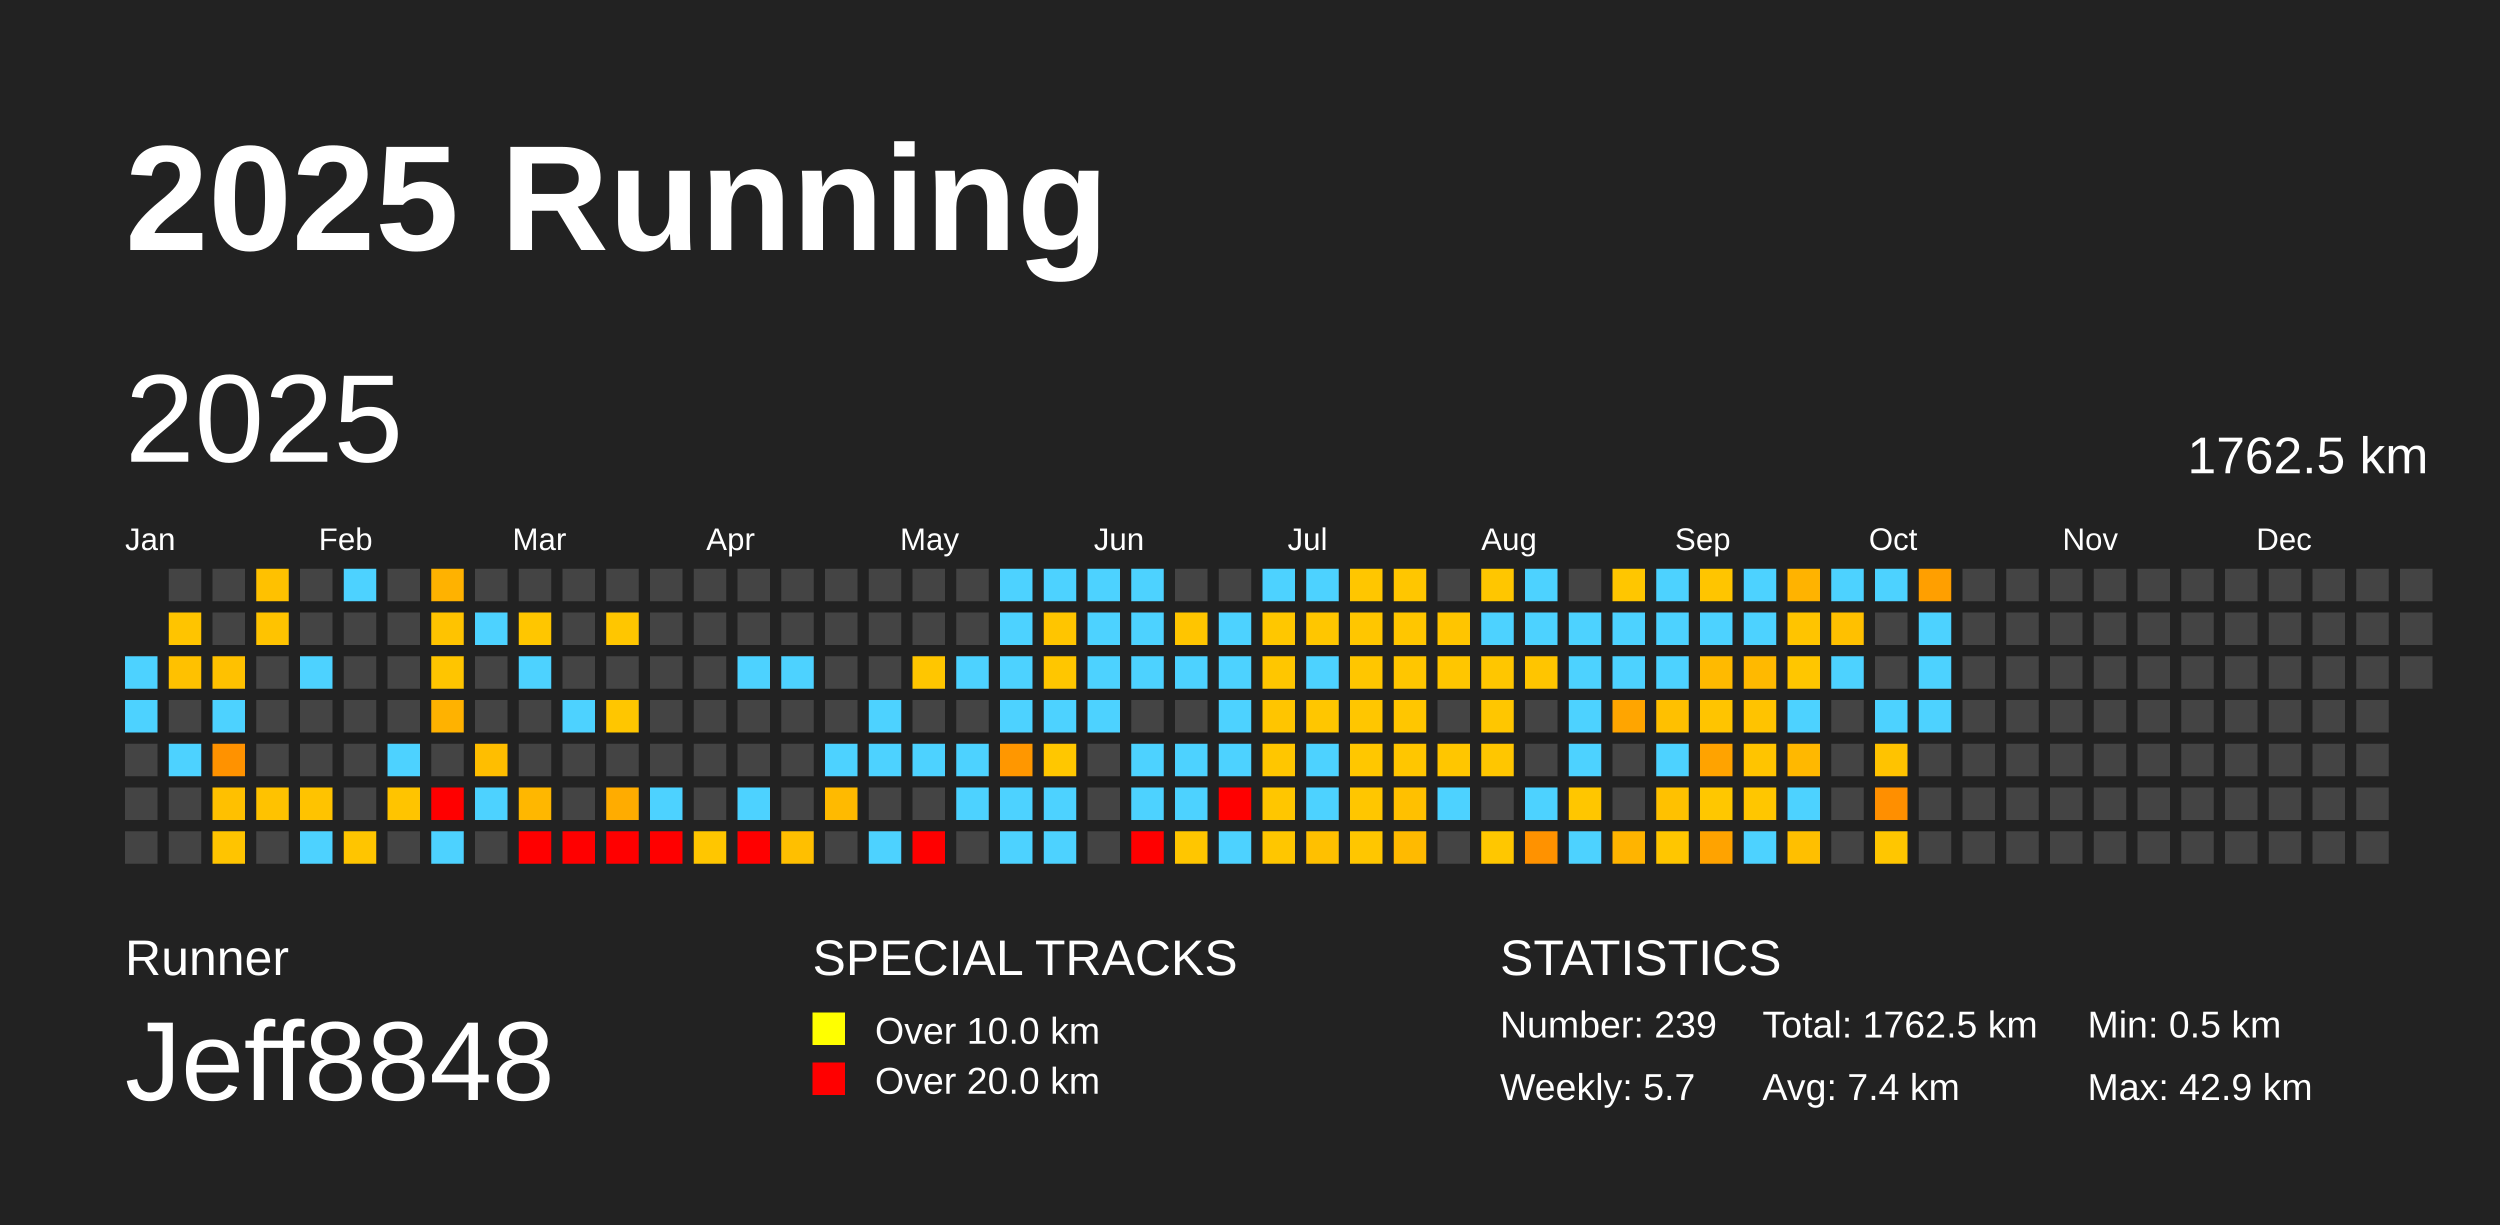
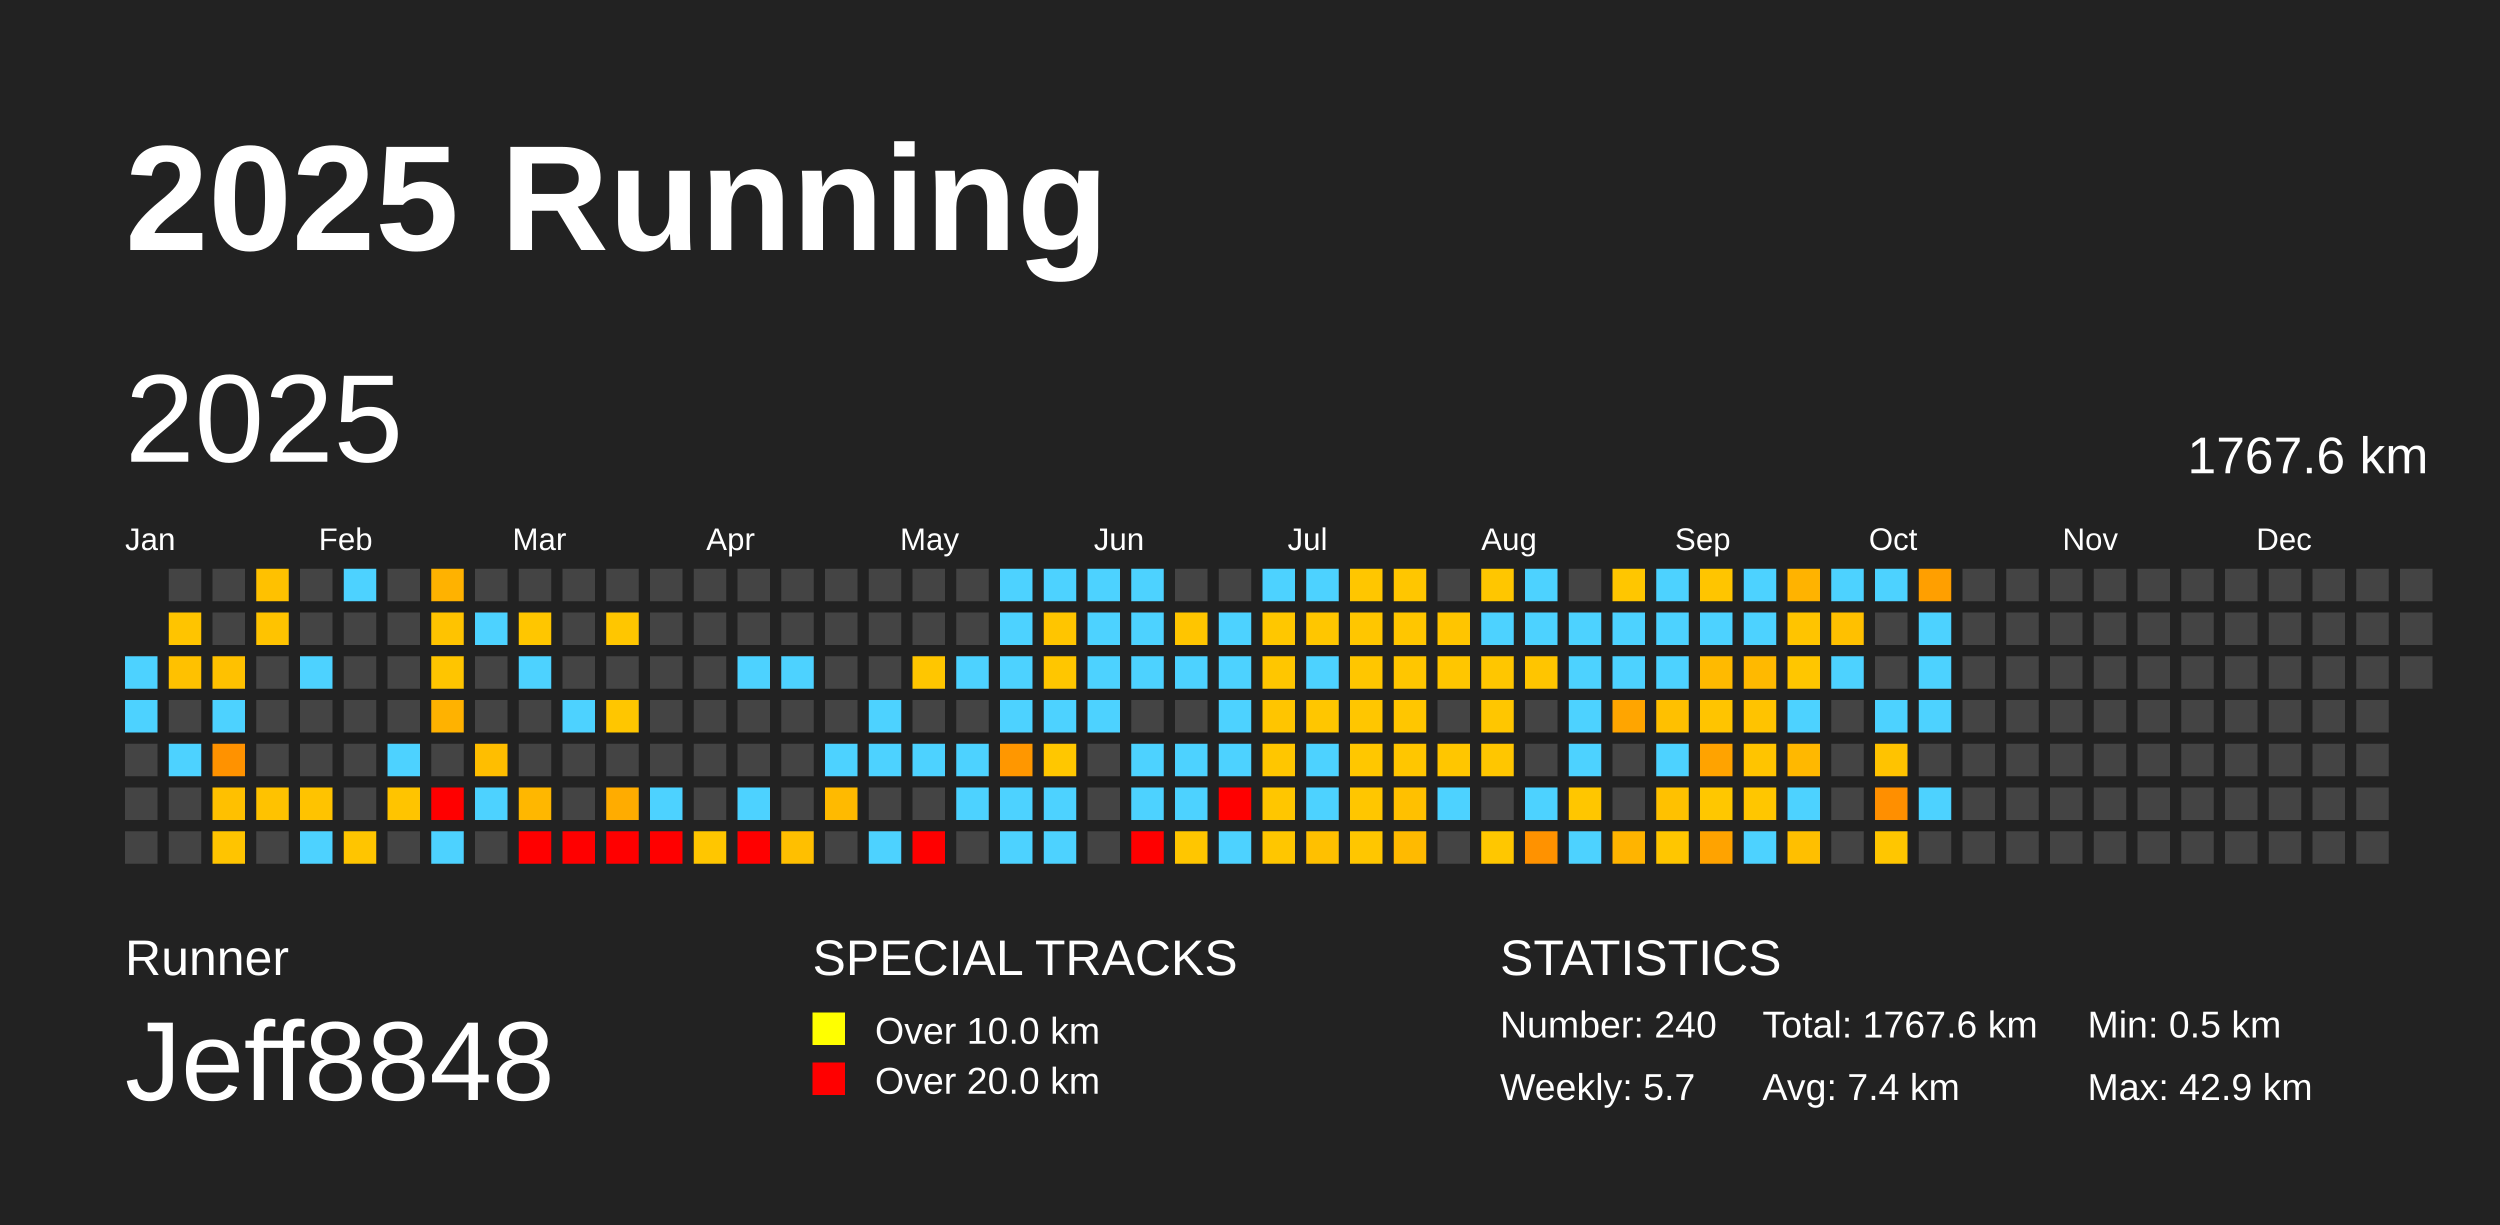
<svg xmlns="http://www.w3.org/2000/svg" baseProfile="full" height="98mm" version="1.1" viewBox="0,0,200,98" width="200mm">
  <defs />
  <rect fill="#222222" height="98" width="200" x="0" y="0" />
  <text fill="#FFFFFF" style="font-size:12px; font-family:Arial; font-weight:bold;" x="10" y="20">2025 Running</text>
  <text fill="#FFFFFF" style="font-size:4px; font-family:Arial" x="10" y="78">Runner</text>
  <text fill="#FFFFFF" style="font-size:9px; font-family:Arial" x="10" y="88">Jeff8848</text>
  <text fill="#FFFFFF" style="font-size:4px; font-family:Arial" x="65" y="78">SPECIAL TRACKS</text>
  <rect fill="yellow" height="2.6" width="2.6" x="65" y="81" />
  <text fill="#FFFFFF" style="font-size:3px; font-family:Arial" x="70" y="83.5">Over 10.0 km</text>
  <rect fill="red" height="2.6" width="2.6" x="65" y="85" />
  <text fill="#FFFFFF" style="font-size:3px; font-family:Arial" x="70" y="87.5">Over 20.0 km</text>
  <text fill="#FFFFFF" style="font-size:4px; font-family:Arial" x="120" y="78">STATISTICS</text>
-   <text fill="#FFFFFF" style="font-size:3px; font-family:Arial" x="120" y="83">Number: 239</text>
+   <text fill="#FFFFFF" style="font-size:3px; font-family:Arial" x="120" y="83">Number: 240</text>
  <text fill="#FFFFFF" style="font-size:3px; font-family:Arial" x="120" y="88">Weekly: 5.7</text>
-   <text fill="#FFFFFF" style="font-size:3px; font-family:Arial" x="141" y="83">Total: 1762.5 km</text>
+   <text fill="#FFFFFF" style="font-size:3px; font-family:Arial" x="141" y="83">Total: 1767.6 km</text>
  <text fill="#FFFFFF" style="font-size:3px; font-family:Arial" x="141" y="88">Avg: 7.4 km</text>
  <text fill="#FFFFFF" style="font-size:3px; font-family:Arial" x="167" y="83">Min: 0.5 km</text>
  <text fill="#FFFFFF" style="font-size:3px; font-family:Arial" x="167" y="88">Max: 42.9 km</text>
  <text dominant-baseline="hanging" fill="#FFFFFF" style="font-size:10.0px; font-family:Arial;" x="10" y="30">2025</text>
-   <text dominant-baseline="hanging" fill="#FFFFFF" style="font-size:4.125px; font-family:Arial;" x="175" y="35">1762.5 km</text>
+   <text dominant-baseline="hanging" fill="#FFFFFF" style="font-size:4.125px; font-family:Arial;" x="175" y="35">1767.6 km</text>
  <text fill="#FFFFFF" style="font-size:2.5px; font-family:Arial" x="10.0" y="44">Jan</text>
  <text fill="#FFFFFF" style="font-size:2.5px; font-family:Arial" x="25.5" y="44">Feb</text>
  <text fill="#FFFFFF" style="font-size:2.5px; font-family:Arial" x="41.0" y="44">Mar</text>
  <text fill="#FFFFFF" style="font-size:2.5px; font-family:Arial" x="56.5" y="44">Apr</text>
  <text fill="#FFFFFF" style="font-size:2.5px; font-family:Arial" x="72.0" y="44">May</text>
  <text fill="#FFFFFF" style="font-size:2.5px; font-family:Arial" x="87.5" y="44">Jun</text>
  <text fill="#FFFFFF" style="font-size:2.5px; font-family:Arial" x="103.0" y="44">Jul</text>
  <text fill="#FFFFFF" style="font-size:2.5px; font-family:Arial" x="118.5" y="44">Aug</text>
  <text fill="#FFFFFF" style="font-size:2.5px; font-family:Arial" x="134.0" y="44">Sep</text>
  <text fill="#FFFFFF" style="font-size:2.5px; font-family:Arial" x="149.5" y="44">Oct</text>
  <text fill="#FFFFFF" style="font-size:2.5px; font-family:Arial" x="165.0" y="44">Nov</text>
  <text fill="#FFFFFF" style="font-size:2.5px; font-family:Arial" x="180.5" y="44">Dec</text>
  <rect fill="#4dd2ff" height="2.6" width="2.6" x="10.0" y="52.5" />
  <rect fill="#4dd2ff" height="2.6" width="2.6" x="10.0" y="56.0" />
  <rect fill="#444444" height="2.6" width="2.6" x="10.0" y="59.5" />
  <rect fill="#444444" height="2.6" width="2.6" x="10.0" y="63.0" />
  <rect fill="#444444" height="2.6" width="2.6" x="10.0" y="66.5" />
  <rect fill="#444444" height="2.6" width="2.6" x="13.5" y="45.5" />
  <rect fill="#ffc400" height="2.6" width="2.6" x="13.5" y="49.0" />
  <rect fill="#ffc100" height="2.6" width="2.6" x="13.5" y="52.5" />
  <rect fill="#444444" height="2.6" width="2.6" x="13.5" y="56.0" />
  <rect fill="#4dd2ff" height="2.6" width="2.6" x="13.5" y="59.5" />
  <rect fill="#444444" height="2.6" width="2.6" x="13.5" y="63.0" />
  <rect fill="#444444" height="2.6" width="2.6" x="13.5" y="66.5" />
  <rect fill="#444444" height="2.6" width="2.6" x="17.0" y="45.5" />
  <rect fill="#444444" height="2.6" width="2.6" x="17.0" y="49.0" />
  <rect fill="#ffc100" height="2.6" width="2.6" x="17.0" y="52.5" />
  <rect fill="#4dd2ff" height="2.6" width="2.6" x="17.0" y="56.0" />
  <rect fill="#ff9200" height="2.6" width="2.6" x="17.0" y="59.5" />
  <rect fill="#ffc000" height="2.6" width="2.6" x="17.0" y="63.0" />
  <rect fill="#ffc400" height="2.6" width="2.6" x="17.0" y="66.5" />
  <rect fill="#ffc100" height="2.6" width="2.6" x="20.5" y="45.5" />
  <rect fill="#ffc300" height="2.6" width="2.6" x="20.5" y="49.0" />
  <rect fill="#444444" height="2.6" width="2.6" x="20.5" y="52.5" />
  <rect fill="#444444" height="2.6" width="2.6" x="20.5" y="56.0" />
  <rect fill="#444444" height="2.6" width="2.6" x="20.5" y="59.5" />
  <rect fill="#ffc200" height="2.6" width="2.6" x="20.5" y="63.0" />
  <rect fill="#444444" height="2.6" width="2.6" x="20.5" y="66.5" />
  <rect fill="#444444" height="2.6" width="2.6" x="24.0" y="45.5" />
  <rect fill="#444444" height="2.6" width="2.6" x="24.0" y="49.0" />
  <rect fill="#4dd2ff" height="2.6" width="2.6" x="24.0" y="52.5" />
  <rect fill="#444444" height="2.6" width="2.6" x="24.0" y="56.0" />
  <rect fill="#444444" height="2.6" width="2.6" x="24.0" y="59.5" />
  <rect fill="#ffc300" height="2.6" width="2.6" x="24.0" y="63.0" />
  <rect fill="#4dd2ff" height="2.6" width="2.6" x="24.0" y="66.5" />
  <rect fill="#4dd2ff" height="2.6" width="2.6" x="27.5" y="45.5" />
  <rect fill="#444444" height="2.6" width="2.6" x="27.5" y="49.0" />
  <rect fill="#444444" height="2.6" width="2.6" x="27.5" y="52.5" />
  <rect fill="#444444" height="2.6" width="2.6" x="27.5" y="56.0" />
  <rect fill="#444444" height="2.6" width="2.6" x="27.5" y="59.5" />
  <rect fill="#444444" height="2.6" width="2.6" x="27.5" y="63.0" />
  <rect fill="#ffc500" height="2.6" width="2.6" x="27.5" y="66.5" />
  <rect fill="#444444" height="2.6" width="2.6" x="31.0" y="45.5" />
  <rect fill="#444444" height="2.6" width="2.6" x="31.0" y="49.0" />
  <rect fill="#444444" height="2.6" width="2.6" x="31.0" y="52.5" />
  <rect fill="#444444" height="2.6" width="2.6" x="31.0" y="56.0" />
  <rect fill="#4dd2ff" height="2.6" width="2.6" x="31.0" y="59.5" />
  <rect fill="#ffc400" height="2.6" width="2.6" x="31.0" y="63.0" />
  <rect fill="#444444" height="2.6" width="2.6" x="31.0" y="66.5" />
  <rect fill="#ffb200" height="2.6" width="2.6" x="34.5" y="45.5" />
  <rect fill="#ffc300" height="2.6" width="2.6" x="34.5" y="49.0" />
  <rect fill="#ffc500" height="2.6" width="2.6" x="34.5" y="52.5" />
  <rect fill="#ffb200" height="2.6" width="2.6" x="34.5" y="56.0" />
  <rect fill="#444444" height="2.6" width="2.6" x="34.5" y="59.5" />
  <rect fill="red" height="2.6" width="2.6" x="34.5" y="63.0" />
  <rect fill="#4dd2ff" height="2.6" width="2.6" x="34.5" y="66.5" />
  <rect fill="#444444" height="2.6" width="2.6" x="38.0" y="45.5" />
  <rect fill="#4dd2ff" height="2.6" width="2.6" x="38.0" y="49.0" />
  <rect fill="#444444" height="2.6" width="2.6" x="38.0" y="52.5" />
  <rect fill="#444444" height="2.6" width="2.6" x="38.0" y="56.0" />
  <rect fill="#ffbe00" height="2.6" width="2.6" x="38.0" y="59.5" />
  <rect fill="#4dd2ff" height="2.6" width="2.6" x="38.0" y="63.0" />
  <rect fill="#444444" height="2.6" width="2.6" x="38.0" y="66.5" />
  <rect fill="#444444" height="2.6" width="2.6" x="41.5" y="45.5" />
  <rect fill="#ffc600" height="2.6" width="2.6" x="41.5" y="49.0" />
  <rect fill="#4dd2ff" height="2.6" width="2.6" x="41.5" y="52.5" />
  <rect fill="#444444" height="2.6" width="2.6" x="41.5" y="56.0" />
  <rect fill="#444444" height="2.6" width="2.6" x="41.5" y="59.5" />
  <rect fill="#ffb700" height="2.6" width="2.6" x="41.5" y="63.0" />
  <rect fill="red" height="2.6" width="2.6" x="41.5" y="66.5" />
  <rect fill="#444444" height="2.6" width="2.6" x="45.0" y="45.5" />
  <rect fill="#444444" height="2.6" width="2.6" x="45.0" y="49.0" />
  <rect fill="#444444" height="2.6" width="2.6" x="45.0" y="52.5" />
  <rect fill="#4dd2ff" height="2.6" width="2.6" x="45.0" y="56.0" />
  <rect fill="#444444" height="2.6" width="2.6" x="45.0" y="59.5" />
  <rect fill="#444444" height="2.6" width="2.6" x="45.0" y="63.0" />
  <rect fill="red" height="2.6" width="2.6" x="45.0" y="66.5" />
  <rect fill="#444444" height="2.6" width="2.6" x="48.5" y="45.5" />
  <rect fill="#ffc600" height="2.6" width="2.6" x="48.5" y="49.0" />
  <rect fill="#444444" height="2.6" width="2.6" x="48.5" y="52.5" />
  <rect fill="#ffc600" height="2.6" width="2.6" x="48.5" y="56.0" />
  <rect fill="#444444" height="2.6" width="2.6" x="48.5" y="59.5" />
  <rect fill="#ffac00" height="2.6" width="2.6" x="48.5" y="63.0" />
  <rect fill="red" height="2.6" width="2.6" x="48.5" y="66.5" />
  <rect fill="#444444" height="2.6" width="2.6" x="52.0" y="45.5" />
  <rect fill="#444444" height="2.6" width="2.6" x="52.0" y="49.0" />
  <rect fill="#444444" height="2.6" width="2.6" x="52.0" y="52.5" />
  <rect fill="#444444" height="2.6" width="2.6" x="52.0" y="56.0" />
  <rect fill="#444444" height="2.6" width="2.6" x="52.0" y="59.5" />
  <rect fill="#4dd2ff" height="2.6" width="2.6" x="52.0" y="63.0" />
  <rect fill="red" height="2.6" width="2.6" x="52.0" y="66.5" />
  <rect fill="#444444" height="2.6" width="2.6" x="55.5" y="45.5" />
  <rect fill="#444444" height="2.6" width="2.6" x="55.5" y="49.0" />
  <rect fill="#444444" height="2.6" width="2.6" x="55.5" y="52.5" />
  <rect fill="#444444" height="2.6" width="2.6" x="55.5" y="56.0" />
  <rect fill="#444444" height="2.6" width="2.6" x="55.5" y="59.5" />
  <rect fill="#444444" height="2.6" width="2.6" x="55.5" y="63.0" />
  <rect fill="#ffc600" height="2.6" width="2.6" x="55.5" y="66.5" />
  <rect fill="#444444" height="2.6" width="2.6" x="59.0" y="45.5" />
  <rect fill="#444444" height="2.6" width="2.6" x="59.0" y="49.0" />
  <rect fill="#4dd2ff" height="2.6" width="2.6" x="59.0" y="52.5" />
  <rect fill="#444444" height="2.6" width="2.6" x="59.0" y="56.0" />
  <rect fill="#444444" height="2.6" width="2.6" x="59.0" y="59.5" />
  <rect fill="#4dd2ff" height="2.6" width="2.6" x="59.0" y="63.0" />
  <rect fill="red" height="2.6" width="2.6" x="59.0" y="66.5" />
  <rect fill="#444444" height="2.6" width="2.6" x="62.5" y="45.5" />
  <rect fill="#444444" height="2.6" width="2.6" x="62.5" y="49.0" />
  <rect fill="#4dd2ff" height="2.6" width="2.6" x="62.5" y="52.5" />
  <rect fill="#444444" height="2.6" width="2.6" x="62.5" y="56.0" />
  <rect fill="#444444" height="2.6" width="2.6" x="62.5" y="59.5" />
  <rect fill="#444444" height="2.6" width="2.6" x="62.5" y="63.0" />
  <rect fill="#ffbf00" height="2.6" width="2.6" x="62.5" y="66.5" />
  <rect fill="#444444" height="2.6" width="2.6" x="66.0" y="45.5" />
  <rect fill="#444444" height="2.6" width="2.6" x="66.0" y="49.0" />
  <rect fill="#444444" height="2.6" width="2.6" x="66.0" y="52.5" />
  <rect fill="#444444" height="2.6" width="2.6" x="66.0" y="56.0" />
  <rect fill="#4dd2ff" height="2.6" width="2.6" x="66.0" y="59.5" />
  <rect fill="#ffba00" height="2.6" width="2.6" x="66.0" y="63.0" />
  <rect fill="#444444" height="2.6" width="2.6" x="66.0" y="66.5" />
  <rect fill="#444444" height="2.6" width="2.6" x="69.5" y="45.5" />
  <rect fill="#444444" height="2.6" width="2.6" x="69.5" y="49.0" />
  <rect fill="#444444" height="2.6" width="2.6" x="69.5" y="52.5" />
  <rect fill="#4dd2ff" height="2.6" width="2.6" x="69.5" y="56.0" />
  <rect fill="#4dd2ff" height="2.6" width="2.6" x="69.5" y="59.5" />
  <rect fill="#444444" height="2.6" width="2.6" x="69.5" y="63.0" />
  <rect fill="#4dd2ff" height="2.6" width="2.6" x="69.5" y="66.5" />
  <rect fill="#444444" height="2.6" width="2.6" x="73.0" y="45.5" />
  <rect fill="#444444" height="2.6" width="2.6" x="73.0" y="49.0" />
  <rect fill="#ffc600" height="2.6" width="2.6" x="73.0" y="52.5" />
  <rect fill="#444444" height="2.6" width="2.6" x="73.0" y="56.0" />
  <rect fill="#4dd2ff" height="2.6" width="2.6" x="73.0" y="59.5" />
  <rect fill="#444444" height="2.6" width="2.6" x="73.0" y="63.0" />
  <rect fill="red" height="2.6" width="2.6" x="73.0" y="66.5" />
  <rect fill="#444444" height="2.6" width="2.6" x="76.5" y="45.5" />
  <rect fill="#444444" height="2.6" width="2.6" x="76.5" y="49.0" />
  <rect fill="#4dd2ff" height="2.6" width="2.6" x="76.5" y="52.5" />
  <rect fill="#444444" height="2.6" width="2.6" x="76.5" y="56.0" />
  <rect fill="#4dd2ff" height="2.6" width="2.6" x="76.5" y="59.5" />
  <rect fill="#4dd2ff" height="2.6" width="2.6" x="76.5" y="63.0" />
  <rect fill="#444444" height="2.6" width="2.6" x="76.5" y="66.5" />
  <rect fill="#4dd2ff" height="2.6" width="2.6" x="80.0" y="45.5" />
  <rect fill="#4dd2ff" height="2.6" width="2.6" x="80.0" y="49.0" />
  <rect fill="#4dd2ff" height="2.6" width="2.6" x="80.0" y="52.5" />
  <rect fill="#4dd2ff" height="2.6" width="2.6" x="80.0" y="56.0" />
  <rect fill="#ff9700" height="2.6" width="2.6" x="80.0" y="59.5" />
  <rect fill="#4dd2ff" height="2.6" width="2.6" x="80.0" y="63.0" />
  <rect fill="#4dd2ff" height="2.6" width="2.6" x="80.0" y="66.5" />
  <rect fill="#4dd2ff" height="2.6" width="2.6" x="83.5" y="45.5" />
  <rect fill="#ffc500" height="2.6" width="2.6" x="83.5" y="49.0" />
  <rect fill="#ffc600" height="2.6" width="2.6" x="83.5" y="52.5" />
  <rect fill="#4dd2ff" height="2.6" width="2.6" x="83.5" y="56.0" />
  <rect fill="#ffc700" height="2.6" width="2.6" x="83.5" y="59.5" />
  <rect fill="#4dd2ff" height="2.6" width="2.6" x="83.5" y="63.0" />
  <rect fill="#4dd2ff" height="2.6" width="2.6" x="83.5" y="66.5" />
  <rect fill="#4dd2ff" height="2.6" width="2.6" x="87.0" y="45.5" />
  <rect fill="#4dd2ff" height="2.6" width="2.6" x="87.0" y="49.0" />
  <rect fill="#4dd2ff" height="2.6" width="2.6" x="87.0" y="52.5" />
  <rect fill="#4dd2ff" height="2.6" width="2.6" x="87.0" y="56.0" />
  <rect fill="#444444" height="2.6" width="2.6" x="87.0" y="59.5" />
  <rect fill="#444444" height="2.6" width="2.6" x="87.0" y="63.0" />
  <rect fill="#444444" height="2.6" width="2.6" x="87.0" y="66.5" />
  <rect fill="#4dd2ff" height="2.6" width="2.6" x="90.5" y="45.5" />
  <rect fill="#4dd2ff" height="2.6" width="2.6" x="90.5" y="49.0" />
  <rect fill="#4dd2ff" height="2.6" width="2.6" x="90.5" y="52.5" />
  <rect fill="#444444" height="2.6" width="2.6" x="90.5" y="56.0" />
  <rect fill="#4dd2ff" height="2.6" width="2.6" x="90.5" y="59.5" />
  <rect fill="#4dd2ff" height="2.6" width="2.6" x="90.5" y="63.0" />
  <rect fill="red" height="2.6" width="2.6" x="90.5" y="66.5" />
  <rect fill="#444444" height="2.6" width="2.6" x="94.0" y="45.5" />
  <rect fill="#ffc500" height="2.6" width="2.6" x="94.0" y="49.0" />
  <rect fill="#4dd2ff" height="2.6" width="2.6" x="94.0" y="52.5" />
  <rect fill="#444444" height="2.6" width="2.6" x="94.0" y="56.0" />
  <rect fill="#4dd2ff" height="2.6" width="2.6" x="94.0" y="59.5" />
  <rect fill="#4dd2ff" height="2.6" width="2.6" x="94.0" y="63.0" />
  <rect fill="#ffc600" height="2.6" width="2.6" x="94.0" y="66.5" />
  <rect fill="#444444" height="2.6" width="2.6" x="97.5" y="45.5" />
  <rect fill="#4dd2ff" height="2.6" width="2.6" x="97.5" y="49.0" />
  <rect fill="#4dd2ff" height="2.6" width="2.6" x="97.5" y="52.5" />
  <rect fill="#4dd2ff" height="2.6" width="2.6" x="97.5" y="56.0" />
  <rect fill="#4dd2ff" height="2.6" width="2.6" x="97.5" y="59.5" />
  <rect fill="red" height="2.6" width="2.6" x="97.5" y="63.0" />
  <rect fill="#4dd2ff" height="2.6" width="2.6" x="97.5" y="66.5" />
  <rect fill="#4dd2ff" height="2.6" width="2.6" x="101.0" y="45.5" />
  <rect fill="#ffc700" height="2.6" width="2.6" x="101.0" y="49.0" />
  <rect fill="#ffc600" height="2.6" width="2.6" x="101.0" y="52.5" />
  <rect fill="#ffc500" height="2.6" width="2.6" x="101.0" y="56.0" />
  <rect fill="#ffc600" height="2.6" width="2.6" x="101.0" y="59.5" />
  <rect fill="#ffc600" height="2.6" width="2.6" x="101.0" y="63.0" />
  <rect fill="#ffc600" height="2.6" width="2.6" x="101.0" y="66.5" />
  <rect fill="#4dd2ff" height="2.6" width="2.6" x="104.5" y="45.5" />
  <rect fill="#ffc600" height="2.6" width="2.6" x="104.5" y="49.0" />
  <rect fill="#4dd2ff" height="2.6" width="2.6" x="104.5" y="52.5" />
  <rect fill="#ffc600" height="2.6" width="2.6" x="104.5" y="56.0" />
  <rect fill="#4dd2ff" height="2.6" width="2.6" x="104.5" y="59.5" />
  <rect fill="#4dd2ff" height="2.6" width="2.6" x="104.5" y="63.0" />
  <rect fill="#ffc000" height="2.6" width="2.6" x="104.5" y="66.5" />
  <rect fill="#ffc600" height="2.6" width="2.6" x="108.0" y="45.5" />
  <rect fill="#ffc600" height="2.6" width="2.6" x="108.0" y="49.0" />
  <rect fill="#ffc600" height="2.6" width="2.6" x="108.0" y="52.5" />
  <rect fill="#ffc600" height="2.6" width="2.6" x="108.0" y="56.0" />
  <rect fill="#ffc700" height="2.6" width="2.6" x="108.0" y="59.5" />
  <rect fill="#ffc600" height="2.6" width="2.6" x="108.0" y="63.0" />
  <rect fill="#ffc600" height="2.6" width="2.6" x="108.0" y="66.5" />
  <rect fill="#ffc600" height="2.6" width="2.6" x="111.5" y="45.5" />
  <rect fill="#ffc600" height="2.6" width="2.6" x="111.5" y="49.0" />
  <rect fill="#ffc600" height="2.6" width="2.6" x="111.5" y="52.5" />
  <rect fill="#ffc600" height="2.6" width="2.6" x="111.5" y="56.0" />
  <rect fill="#ffc600" height="2.6" width="2.6" x="111.5" y="59.5" />
  <rect fill="#ffc000" height="2.6" width="2.6" x="111.5" y="63.0" />
  <rect fill="#ffba00" height="2.6" width="2.6" x="111.5" y="66.5" />
  <rect fill="#444444" height="2.6" width="2.6" x="115.0" y="45.5" />
  <rect fill="#ffc500" height="2.6" width="2.6" x="115.0" y="49.0" />
  <rect fill="#ffc600" height="2.6" width="2.6" x="115.0" y="52.5" />
  <rect fill="#444444" height="2.6" width="2.6" x="115.0" y="56.0" />
  <rect fill="#ffc600" height="2.6" width="2.6" x="115.0" y="59.5" />
  <rect fill="#4dd2ff" height="2.6" width="2.6" x="115.0" y="63.0" />
  <rect fill="#444444" height="2.6" width="2.6" x="115.0" y="66.5" />
  <rect fill="#ffc600" height="2.6" width="2.6" x="118.5" y="45.5" />
  <rect fill="#4dd2ff" height="2.6" width="2.6" x="118.5" y="49.0" />
  <rect fill="#ffc600" height="2.6" width="2.6" x="118.5" y="52.5" />
  <rect fill="#ffc600" height="2.6" width="2.6" x="118.5" y="56.0" />
  <rect fill="#ffc600" height="2.6" width="2.6" x="118.5" y="59.5" />
  <rect fill="#444444" height="2.6" width="2.6" x="118.5" y="63.0" />
  <rect fill="#ffc700" height="2.6" width="2.6" x="118.5" y="66.5" />
  <rect fill="#4dd2ff" height="2.6" width="2.6" x="122.0" y="45.5" />
  <rect fill="#4dd2ff" height="2.6" width="2.6" x="122.0" y="49.0" />
  <rect fill="#ffc500" height="2.6" width="2.6" x="122.0" y="52.5" />
  <rect fill="#444444" height="2.6" width="2.6" x="122.0" y="56.0" />
  <rect fill="#444444" height="2.6" width="2.6" x="122.0" y="59.5" />
  <rect fill="#4dd2ff" height="2.6" width="2.6" x="122.0" y="63.0" />
  <rect fill="#ff9200" height="2.6" width="2.6" x="122.0" y="66.5" />
  <rect fill="#444444" height="2.6" width="2.6" x="125.5" y="45.5" />
  <rect fill="#4dd2ff" height="2.6" width="2.6" x="125.5" y="49.0" />
  <rect fill="#4dd2ff" height="2.6" width="2.6" x="125.5" y="52.5" />
  <rect fill="#4dd2ff" height="2.6" width="2.6" x="125.5" y="56.0" />
  <rect fill="#4dd2ff" height="2.6" width="2.6" x="125.5" y="59.5" />
  <rect fill="#ffc600" height="2.6" width="2.6" x="125.5" y="63.0" />
  <rect fill="#4dd2ff" height="2.6" width="2.6" x="125.5" y="66.5" />
  <rect fill="#ffc600" height="2.6" width="2.6" x="129.0" y="45.5" />
  <rect fill="#4dd2ff" height="2.6" width="2.6" x="129.0" y="49.0" />
  <rect fill="#4dd2ff" height="2.6" width="2.6" x="129.0" y="52.5" />
  <rect fill="#ffa500" height="2.6" width="2.6" x="129.0" y="56.0" />
  <rect fill="#444444" height="2.6" width="2.6" x="129.0" y="59.5" />
  <rect fill="#444444" height="2.6" width="2.6" x="129.0" y="63.0" />
  <rect fill="#ffb400" height="2.6" width="2.6" x="129.0" y="66.5" />
  <rect fill="#4dd2ff" height="2.6" width="2.6" x="132.5" y="45.5" />
  <rect fill="#4dd2ff" height="2.6" width="2.6" x="132.5" y="49.0" />
  <rect fill="#4dd2ff" height="2.6" width="2.6" x="132.5" y="52.5" />
  <rect fill="#ffc000" height="2.6" width="2.6" x="132.5" y="56.0" />
  <rect fill="#4dd2ff" height="2.6" width="2.6" x="132.5" y="59.5" />
  <rect fill="#ffc100" height="2.6" width="2.6" x="132.5" y="63.0" />
  <rect fill="#ffc600" height="2.6" width="2.6" x="132.5" y="66.5" />
  <rect fill="#ffc500" height="2.6" width="2.6" x="136.0" y="45.5" />
  <rect fill="#4dd2ff" height="2.6" width="2.6" x="136.0" y="49.0" />
  <rect fill="#ffba00" height="2.6" width="2.6" x="136.0" y="52.5" />
  <rect fill="#ffc400" height="2.6" width="2.6" x="136.0" y="56.0" />
  <rect fill="#ffa300" height="2.6" width="2.6" x="136.0" y="59.5" />
  <rect fill="#ffc700" height="2.6" width="2.6" x="136.0" y="63.0" />
  <rect fill="#ffa300" height="2.6" width="2.6" x="136.0" y="66.5" />
  <rect fill="#4dd2ff" height="2.6" width="2.6" x="139.5" y="45.5" />
  <rect fill="#4dd2ff" height="2.6" width="2.6" x="139.5" y="49.0" />
  <rect fill="#ffb900" height="2.6" width="2.6" x="139.5" y="52.5" />
  <rect fill="#ffc300" height="2.6" width="2.6" x="139.5" y="56.0" />
  <rect fill="#ffc400" height="2.6" width="2.6" x="139.5" y="59.5" />
  <rect fill="#ffc600" height="2.6" width="2.6" x="139.5" y="63.0" />
  <rect fill="#4dd2ff" height="2.6" width="2.6" x="139.5" y="66.5" />
  <rect fill="#ffb300" height="2.6" width="2.6" x="143.0" y="45.5" />
  <rect fill="#ffc400" height="2.6" width="2.6" x="143.0" y="49.0" />
  <rect fill="#ffc600" height="2.6" width="2.6" x="143.0" y="52.5" />
  <rect fill="#4dd2ff" height="2.6" width="2.6" x="143.0" y="56.0" />
  <rect fill="#ffb800" height="2.6" width="2.6" x="143.0" y="59.5" />
  <rect fill="#4dd2ff" height="2.6" width="2.6" x="143.0" y="63.0" />
  <rect fill="#ffbf00" height="2.6" width="2.6" x="143.0" y="66.5" />
  <rect fill="#4dd2ff" height="2.6" width="2.6" x="146.5" y="45.5" />
  <rect fill="#ffc000" height="2.6" width="2.6" x="146.5" y="49.0" />
  <rect fill="#4dd2ff" height="2.6" width="2.6" x="146.5" y="52.5" />
  <rect fill="#444444" height="2.6" width="2.6" x="146.5" y="56.0" />
  <rect fill="#444444" height="2.6" width="2.6" x="146.5" y="59.5" />
  <rect fill="#444444" height="2.6" width="2.6" x="146.5" y="63.0" />
  <rect fill="#444444" height="2.6" width="2.6" x="146.5" y="66.5" />
  <rect fill="#4dd2ff" height="2.6" width="2.6" x="150.0" y="45.5" />
  <rect fill="#444444" height="2.6" width="2.6" x="150.0" y="49.0" />
  <rect fill="#444444" height="2.6" width="2.6" x="150.0" y="52.5" />
  <rect fill="#4dd2ff" height="2.6" width="2.6" x="150.0" y="56.0" />
  <rect fill="#ffc300" height="2.6" width="2.6" x="150.0" y="59.5" />
  <rect fill="#ff8f00" height="2.6" width="2.6" x="150.0" y="63.0" />
  <rect fill="#ffc600" height="2.6" width="2.6" x="150.0" y="66.5" />
  <rect fill="#ff9f00" height="2.6" width="2.6" x="153.5" y="45.5" />
  <rect fill="#4dd2ff" height="2.6" width="2.6" x="153.5" y="49.0" />
  <rect fill="#4dd2ff" height="2.6" width="2.6" x="153.5" y="52.5" />
  <rect fill="#4dd2ff" height="2.6" width="2.6" x="153.5" y="56.0" />
  <rect fill="#444444" height="2.6" width="2.6" x="153.5" y="59.5" />
-   <rect fill="#444444" height="2.6" width="2.6" x="153.5" y="63.0" />
+   <rect fill="#4dd2ff" height="2.6" width="2.6" x="153.5" y="63.0" />
  <rect fill="#444444" height="2.6" width="2.6" x="153.5" y="66.5" />
  <rect fill="#444444" height="2.6" width="2.6" x="157.0" y="45.5" />
  <rect fill="#444444" height="2.6" width="2.6" x="157.0" y="49.0" />
  <rect fill="#444444" height="2.6" width="2.6" x="157.0" y="52.5" />
  <rect fill="#444444" height="2.6" width="2.6" x="157.0" y="56.0" />
  <rect fill="#444444" height="2.6" width="2.6" x="157.0" y="59.5" />
  <rect fill="#444444" height="2.6" width="2.6" x="157.0" y="63.0" />
  <rect fill="#444444" height="2.6" width="2.6" x="157.0" y="66.5" />
  <rect fill="#444444" height="2.6" width="2.6" x="160.5" y="45.5" />
  <rect fill="#444444" height="2.6" width="2.6" x="160.5" y="49.0" />
  <rect fill="#444444" height="2.6" width="2.6" x="160.5" y="52.5" />
  <rect fill="#444444" height="2.6" width="2.6" x="160.5" y="56.0" />
  <rect fill="#444444" height="2.6" width="2.6" x="160.5" y="59.5" />
  <rect fill="#444444" height="2.6" width="2.6" x="160.5" y="63.0" />
  <rect fill="#444444" height="2.6" width="2.6" x="160.5" y="66.5" />
  <rect fill="#444444" height="2.6" width="2.6" x="164.0" y="45.5" />
  <rect fill="#444444" height="2.6" width="2.6" x="164.0" y="49.0" />
  <rect fill="#444444" height="2.6" width="2.6" x="164.0" y="52.5" />
  <rect fill="#444444" height="2.6" width="2.6" x="164.0" y="56.0" />
  <rect fill="#444444" height="2.6" width="2.6" x="164.0" y="59.5" />
  <rect fill="#444444" height="2.6" width="2.6" x="164.0" y="63.0" />
  <rect fill="#444444" height="2.6" width="2.6" x="164.0" y="66.5" />
  <rect fill="#444444" height="2.6" width="2.6" x="167.5" y="45.5" />
  <rect fill="#444444" height="2.6" width="2.6" x="167.5" y="49.0" />
  <rect fill="#444444" height="2.6" width="2.6" x="167.5" y="52.5" />
  <rect fill="#444444" height="2.6" width="2.6" x="167.5" y="56.0" />
  <rect fill="#444444" height="2.6" width="2.6" x="167.5" y="59.5" />
  <rect fill="#444444" height="2.6" width="2.6" x="167.5" y="63.0" />
  <rect fill="#444444" height="2.6" width="2.6" x="167.5" y="66.5" />
  <rect fill="#444444" height="2.6" width="2.6" x="171.0" y="45.5" />
  <rect fill="#444444" height="2.6" width="2.6" x="171.0" y="49.0" />
  <rect fill="#444444" height="2.6" width="2.6" x="171.0" y="52.5" />
  <rect fill="#444444" height="2.6" width="2.6" x="171.0" y="56.0" />
  <rect fill="#444444" height="2.6" width="2.6" x="171.0" y="59.5" />
  <rect fill="#444444" height="2.6" width="2.6" x="171.0" y="63.0" />
  <rect fill="#444444" height="2.6" width="2.6" x="171.0" y="66.5" />
  <rect fill="#444444" height="2.6" width="2.6" x="174.5" y="45.5" />
  <rect fill="#444444" height="2.6" width="2.6" x="174.5" y="49.0" />
  <rect fill="#444444" height="2.6" width="2.6" x="174.5" y="52.5" />
  <rect fill="#444444" height="2.6" width="2.6" x="174.5" y="56.0" />
  <rect fill="#444444" height="2.6" width="2.6" x="174.5" y="59.5" />
  <rect fill="#444444" height="2.6" width="2.6" x="174.5" y="63.0" />
  <rect fill="#444444" height="2.6" width="2.6" x="174.5" y="66.5" />
  <rect fill="#444444" height="2.6" width="2.6" x="178.0" y="45.5" />
  <rect fill="#444444" height="2.6" width="2.6" x="178.0" y="49.0" />
  <rect fill="#444444" height="2.6" width="2.6" x="178.0" y="52.5" />
  <rect fill="#444444" height="2.6" width="2.6" x="178.0" y="56.0" />
  <rect fill="#444444" height="2.6" width="2.6" x="178.0" y="59.5" />
  <rect fill="#444444" height="2.6" width="2.6" x="178.0" y="63.0" />
  <rect fill="#444444" height="2.6" width="2.6" x="178.0" y="66.5" />
  <rect fill="#444444" height="2.6" width="2.6" x="181.5" y="45.5" />
  <rect fill="#444444" height="2.6" width="2.6" x="181.5" y="49.0" />
  <rect fill="#444444" height="2.6" width="2.6" x="181.5" y="52.5" />
  <rect fill="#444444" height="2.6" width="2.6" x="181.5" y="56.0" />
  <rect fill="#444444" height="2.6" width="2.6" x="181.5" y="59.5" />
  <rect fill="#444444" height="2.6" width="2.6" x="181.5" y="63.0" />
  <rect fill="#444444" height="2.6" width="2.6" x="181.5" y="66.5" />
  <rect fill="#444444" height="2.6" width="2.6" x="185.0" y="45.5" />
  <rect fill="#444444" height="2.6" width="2.6" x="185.0" y="49.0" />
  <rect fill="#444444" height="2.6" width="2.6" x="185.0" y="52.5" />
  <rect fill="#444444" height="2.6" width="2.6" x="185.0" y="56.0" />
  <rect fill="#444444" height="2.6" width="2.6" x="185.0" y="59.5" />
  <rect fill="#444444" height="2.6" width="2.6" x="185.0" y="63.0" />
  <rect fill="#444444" height="2.6" width="2.6" x="185.0" y="66.5" />
  <rect fill="#444444" height="2.6" width="2.6" x="188.5" y="45.5" />
  <rect fill="#444444" height="2.6" width="2.6" x="188.5" y="49.0" />
  <rect fill="#444444" height="2.6" width="2.6" x="188.5" y="52.5" />
  <rect fill="#444444" height="2.6" width="2.6" x="188.5" y="56.0" />
  <rect fill="#444444" height="2.6" width="2.6" x="188.5" y="59.5" />
  <rect fill="#444444" height="2.6" width="2.6" x="188.5" y="63.0" />
  <rect fill="#444444" height="2.6" width="2.6" x="188.5" y="66.5" />
  <rect fill="#444444" height="2.6" width="2.6" x="192.0" y="45.5" />
  <rect fill="#444444" height="2.6" width="2.6" x="192.0" y="49.0" />
  <rect fill="#444444" height="2.6" width="2.6" x="192.0" y="52.5" />
</svg>
